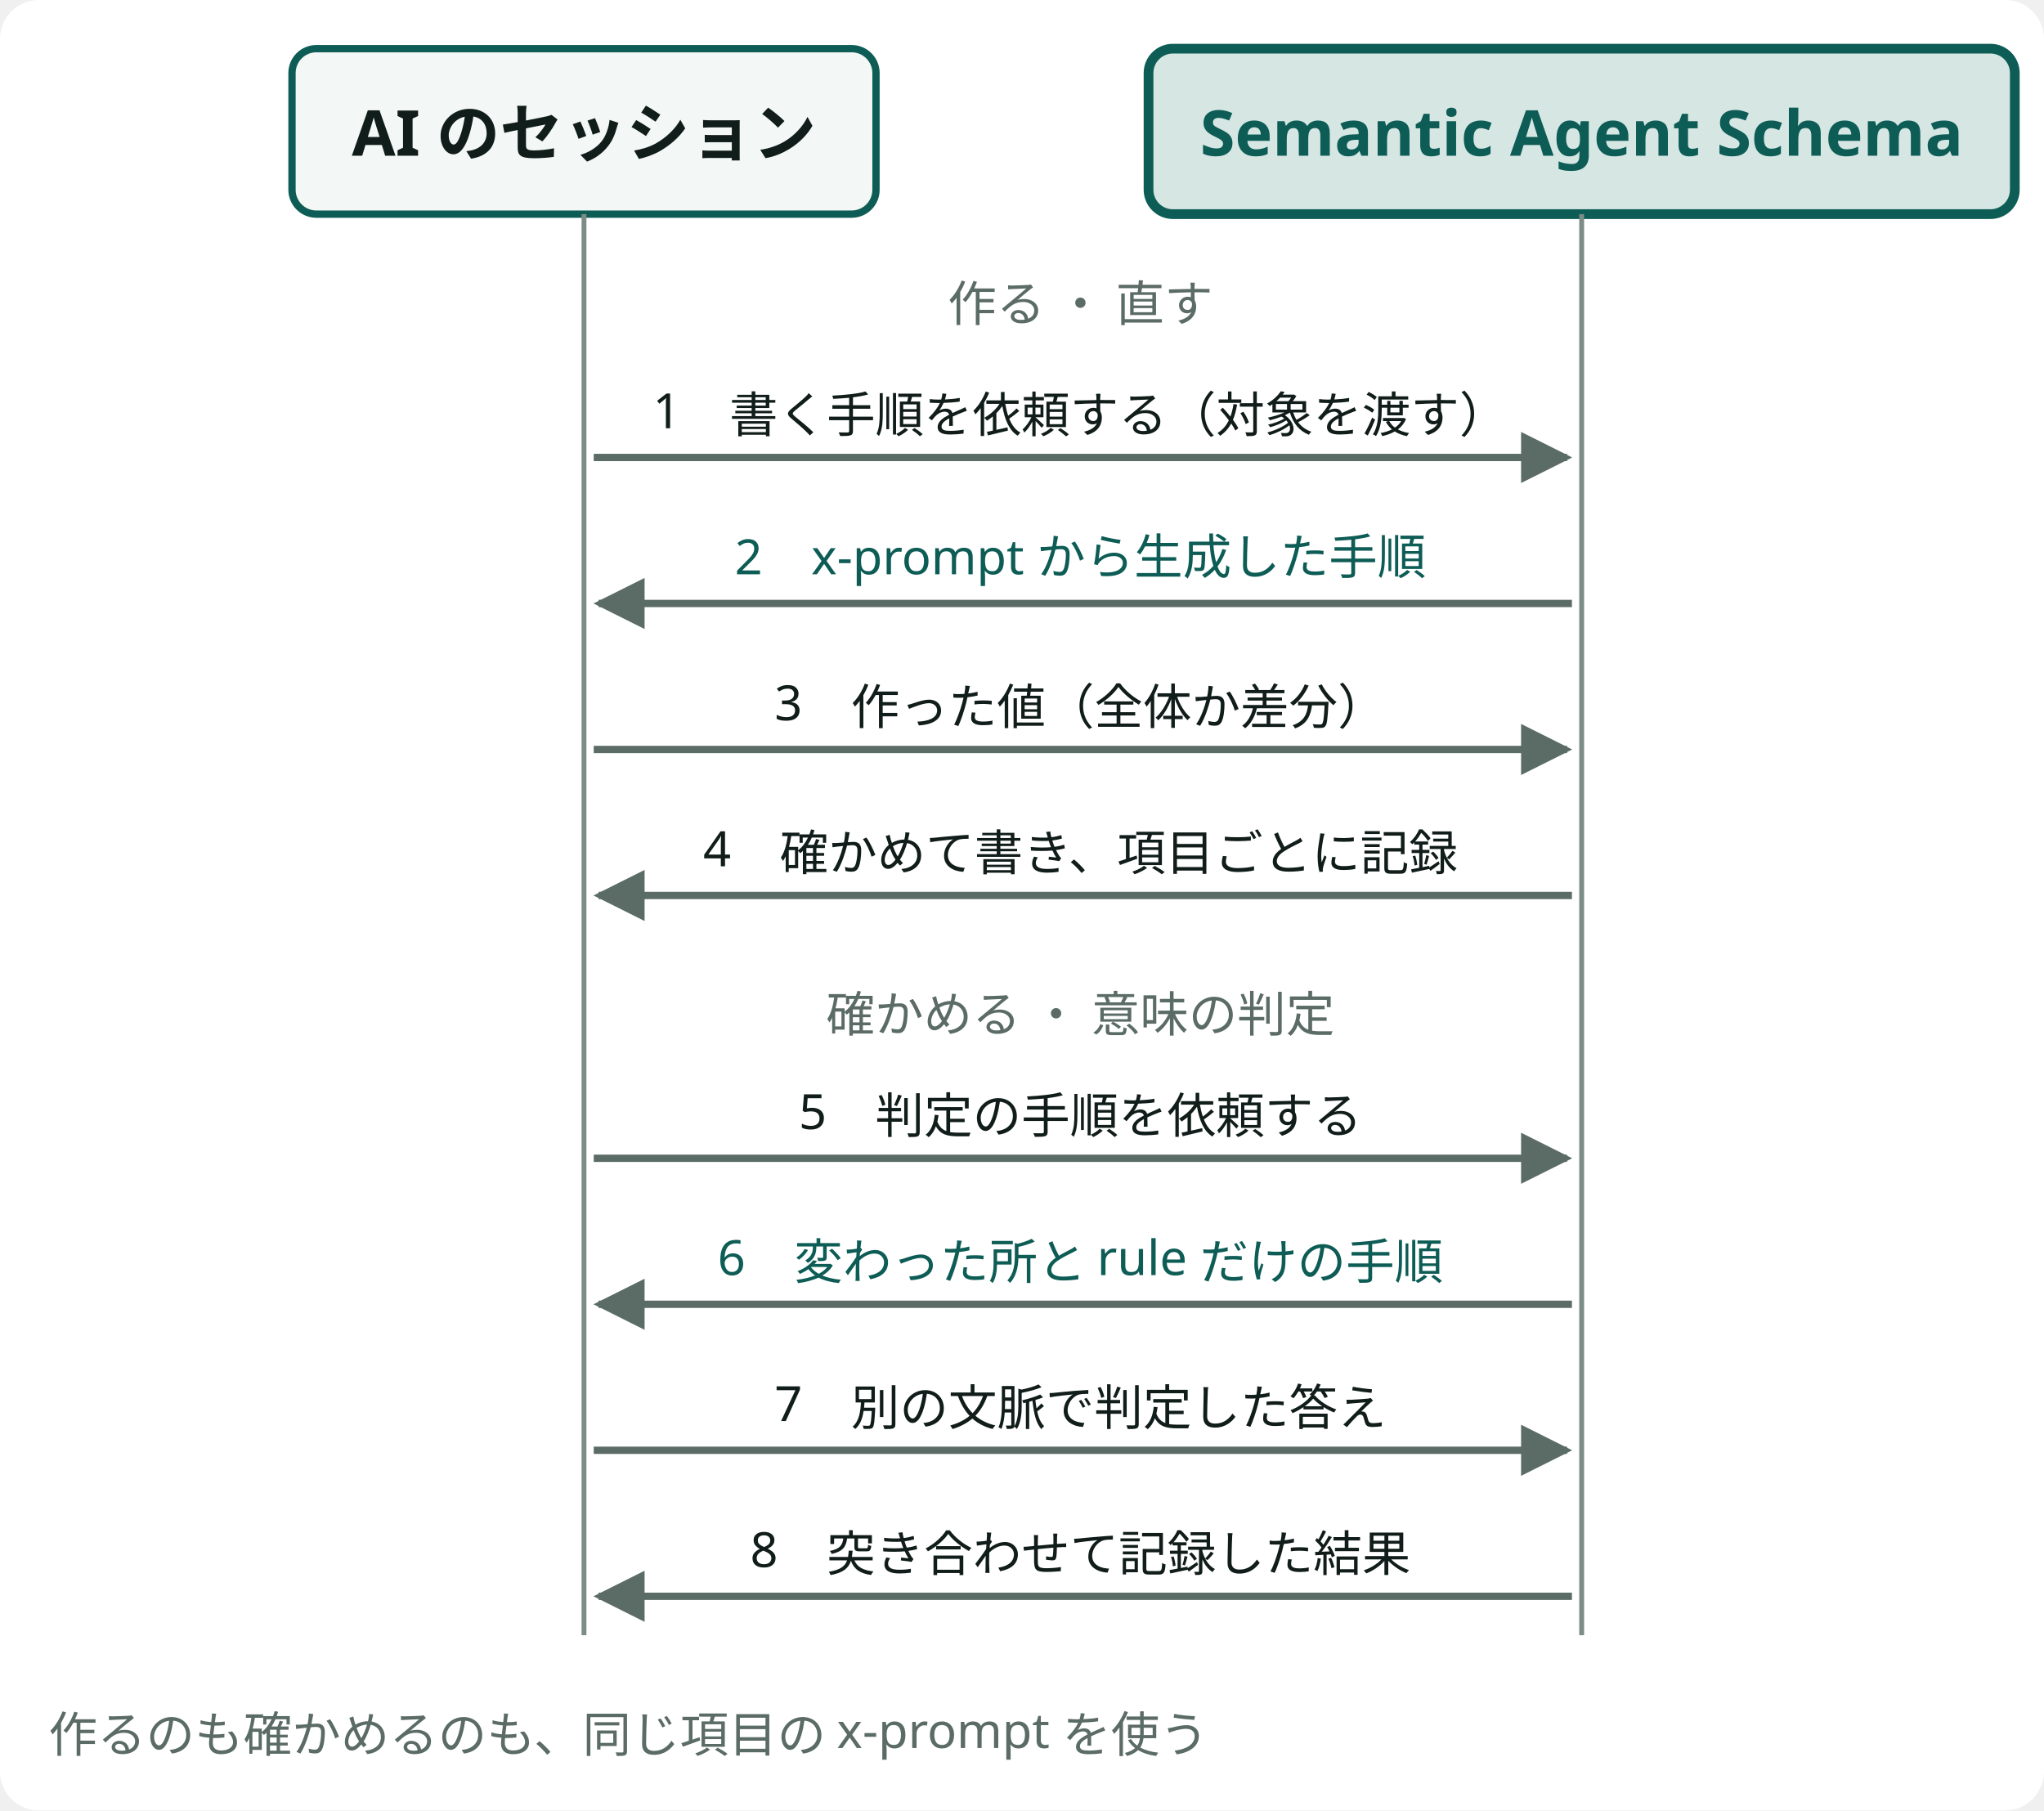
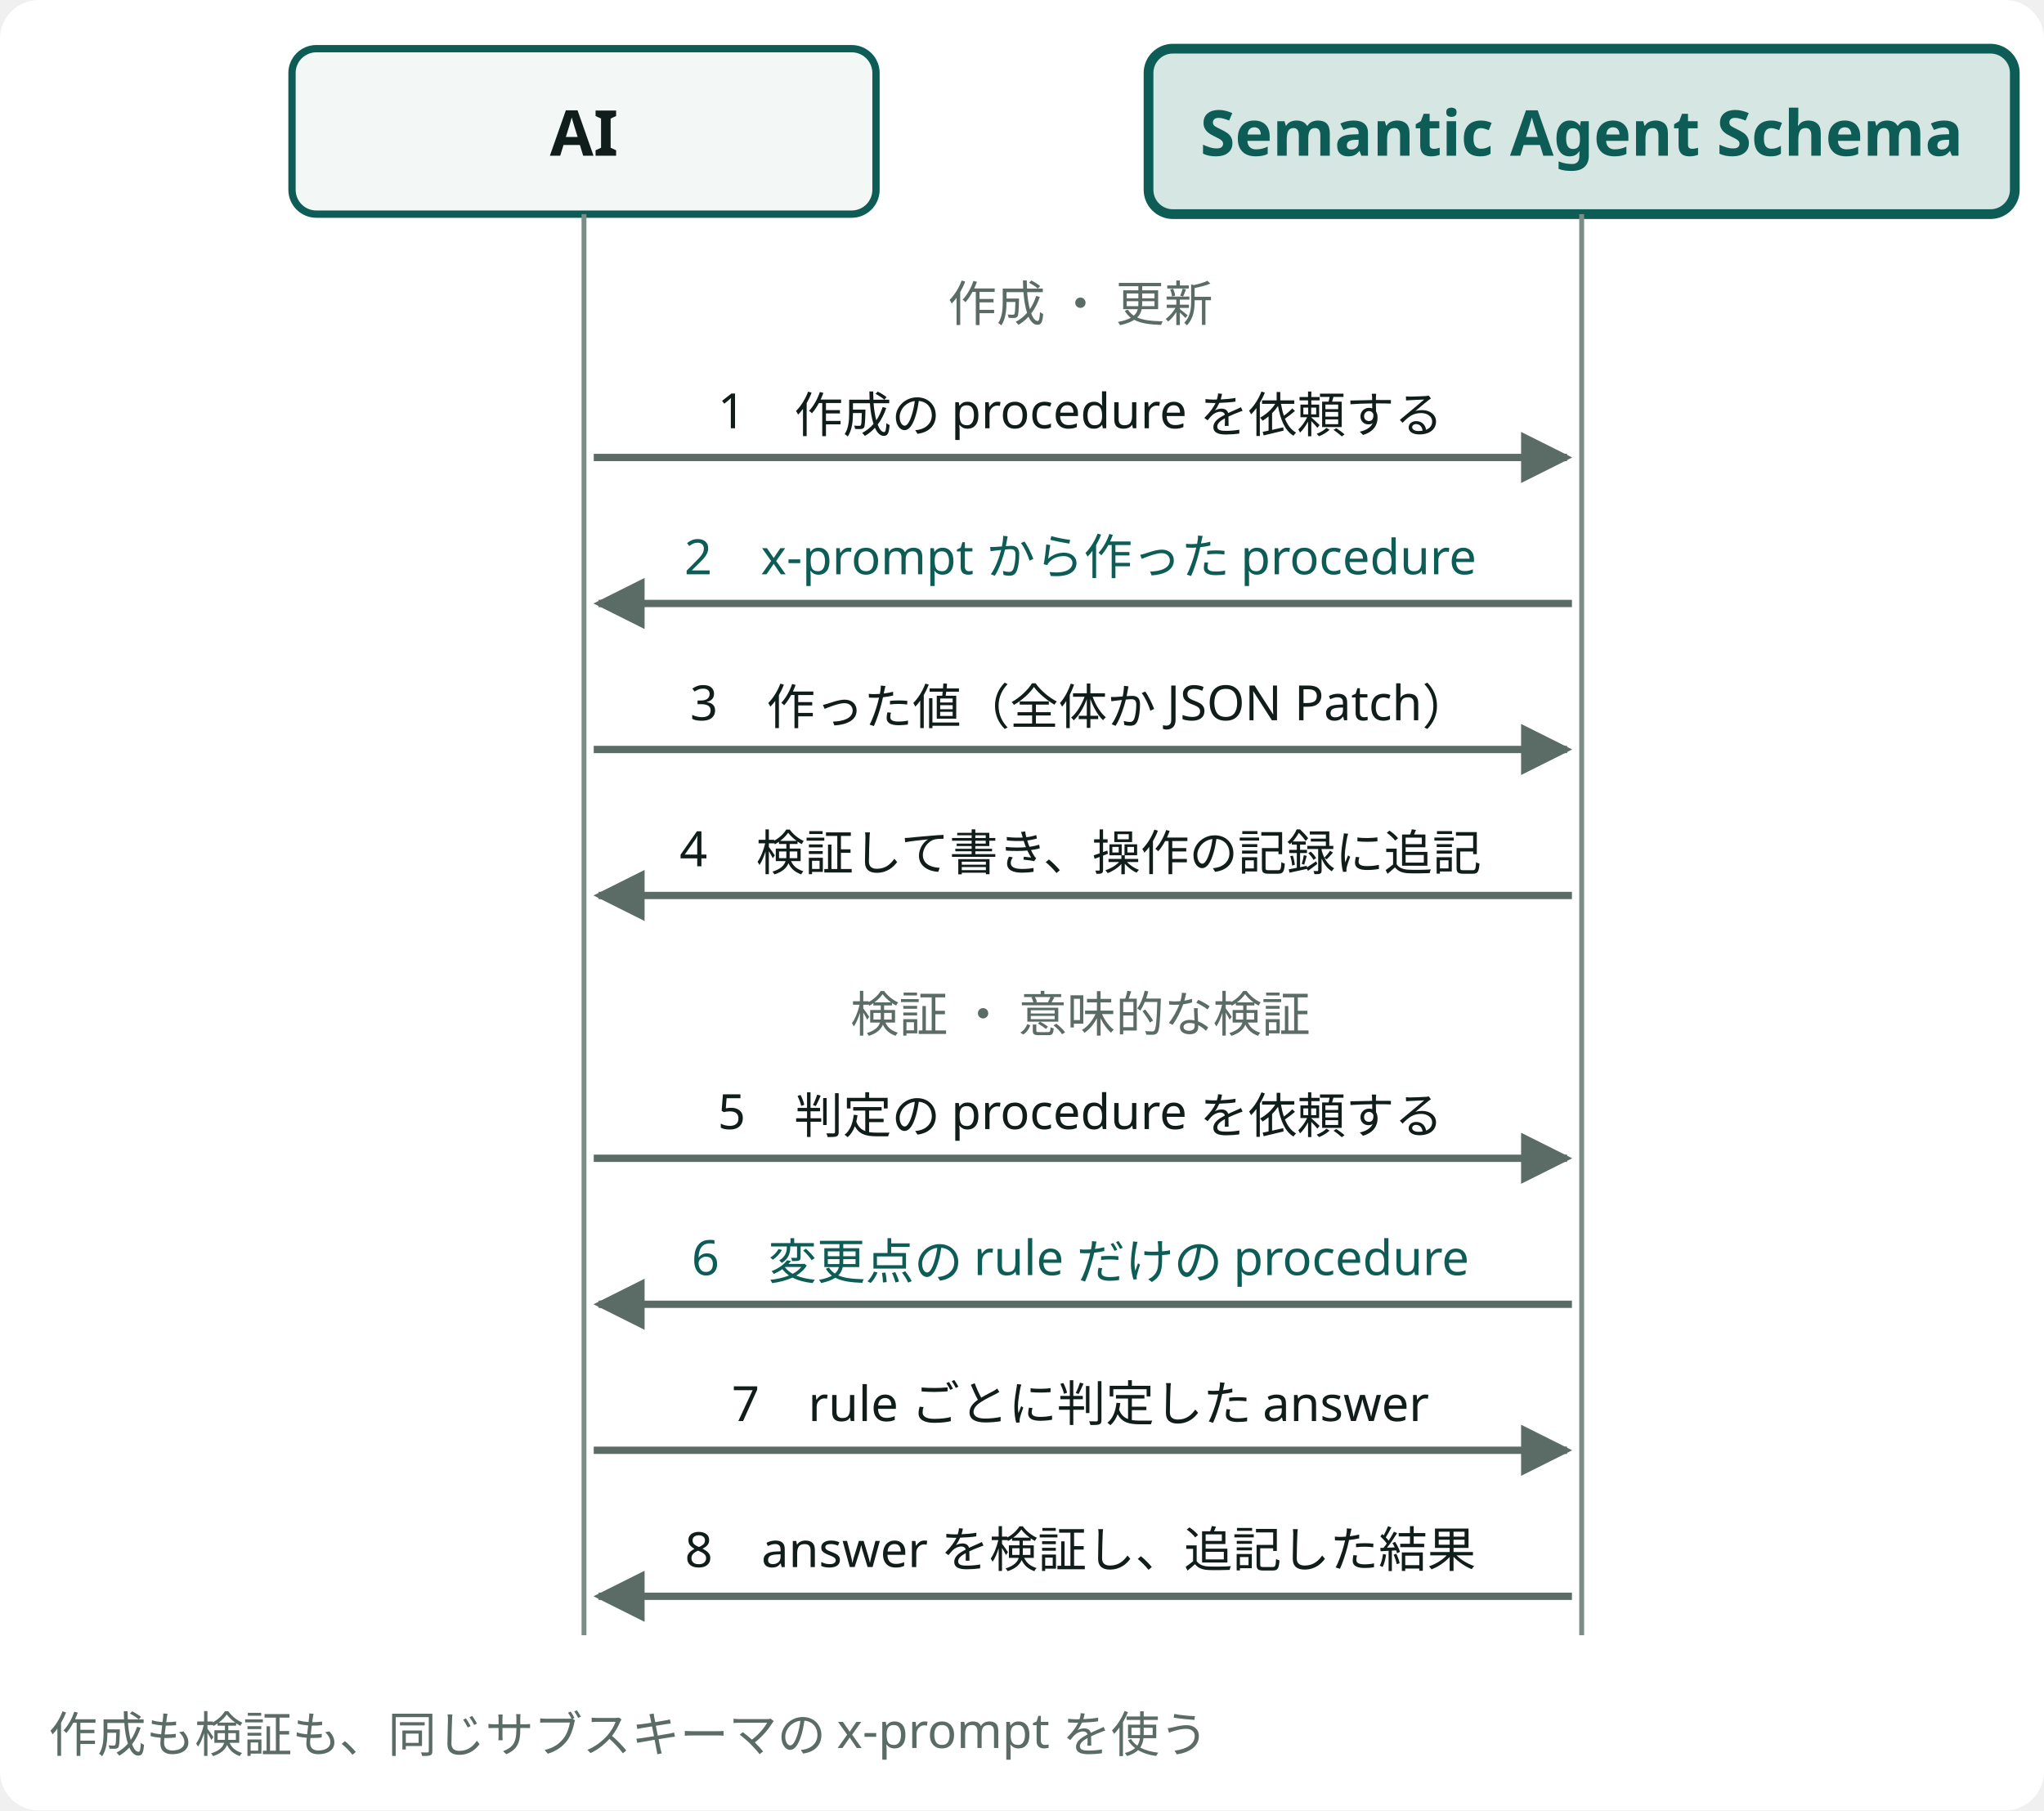
- <svg viewBox="0 0 420 372" role="img" aria-label="AI と Semantic Agent Schema の往復。作る ・ 直す：1 書く手順を依頼する、2 x-prompt から生成した手順、3 作った値、4 確かめて書き項目ごとに記録。確かめる ・ 意味の判定：5 判定の手順を依頼する、6 変わった所と rule だけの手順、7 別の文脈で判定した答え、8 突き合わせて記録した結果" class="dsvg">
-   <style data-dsvg="dark">.dsvg .canvas{fill:var(--dsvg-area-fill,#FFFFFF)}.dsvg .box{fill:var(--dsvg-box-fill,#F3F7F5);stroke:var(--dsvg-accent,#0D5C55)}.dsvg .title{fill:var(--dsvg-ink,#111D1A);font-size:13px;font-weight:700}.dsvg .grid{stroke:var(--dsvg-line,#7C8C86)}.dsvg .box.focus{fill:var(--dsvg-accent-bg,#D5E6E3);stroke:var(--dsvg-accent,#0D5C55)}.dsvg .title.focus{fill:var(--dsvg-accent,#0D5C55);font-size:13px;font-weight:700}.dsvg .note.small{fill:var(--dsvg-ink-soft,#5B6B66);font-size:10px}.dsvg .flow{stroke:var(--dsvg-ink-soft,#5B6B66)}.dsvg .label.small{fill:var(--dsvg-ink,#111D1A);font-size:10px}.dsvg .label.focus.small{fill:var(--dsvg-accent,#0D5C55);font-size:10px}.dsvg #dsvg-91aa600b-arrow-5B6B66 path{fill:var(--dsvg-ink-soft,#5B6B66)}@media (prefers-color-scheme:dark){:root:not([data-theme="light"]) .dsvg,.dsvg:root:not([data-theme="light"]){--dsvg-area-fill:#22302D;--dsvg-box-fill:#16211E;--dsvg-accent:#6CC9B8;--dsvg-ink:#E6EEEB;--dsvg-line:#62756F;--dsvg-accent-bg:#173330;--dsvg-ink-soft:#9DADA8}}:root[data-theme="dark"] .dsvg{--dsvg-area-fill:#22302D;--dsvg-box-fill:#16211E;--dsvg-accent:#6CC9B8;--dsvg-ink:#E6EEEB;--dsvg-line:#62756F;--dsvg-accent-bg:#173330;--dsvg-ink-soft:#9DADA8}</style>
+ <svg viewBox="0 0 420 372" role="img" aria-label="AI（coding agent）。Semantic Agent Schema ・ 作成 ・ 更新 ・ 1　作成の procedure を依頼する ・ 2　x-prompt から作った procedure ・ 3　作った値（全体か JSON Patch） ・ 4　検証して書き、操作の記録に追記 ・ 検証 ・ 意味的な検証 ・ 5　判定の procedure を依頼する ・ 6　変更点の rule だけの procedure ・ 7　rule ごとに判定した answer ・ 8　answer を検証し、追記した結果 ・ 作成も検証も、同じサブスキーマの x-prompt を使う" class="dsvg">
+   <style data-dsvg="dark">.dsvg .canvas{fill:var(--dsvg-area-fill,#FFFFFF)}.dsvg .box{fill:var(--dsvg-box-fill,#F3F7F5);stroke:var(--dsvg-accent,#0D5C55)}.dsvg .title{fill:var(--dsvg-ink,#111D1A);font-size:13px;font-weight:700}.dsvg .grid{stroke:var(--dsvg-line,#7C8C86)}.dsvg .box.focus{fill:var(--dsvg-accent-bg,#D5E6E3);stroke:var(--dsvg-accent,#0D5C55)}.dsvg .title.focus{fill:var(--dsvg-accent,#0D5C55);font-size:13px;font-weight:700}.dsvg .note.small{fill:var(--dsvg-ink-soft,#5B6B66);font-size:10px}.dsvg .flow{stroke:var(--dsvg-ink-soft,#5B6B66)}.dsvg .label.small{fill:var(--dsvg-ink,#111D1A);font-size:10px}.dsvg .label.focus.small{fill:var(--dsvg-accent,#0D5C55);font-size:10px}.dsvg #dsvg-4bb92c70-arrow-5B6B66 path{fill:var(--dsvg-ink-soft,#5B6B66)}@media (prefers-color-scheme:dark){:root:not([data-theme="light"]) .dsvg,.dsvg:root:not([data-theme="light"]){--dsvg-area-fill:#22302D;--dsvg-box-fill:#16211E;--dsvg-accent:#6CC9B8;--dsvg-ink:#E6EEEB;--dsvg-line:#62756F;--dsvg-accent-bg:#173330;--dsvg-ink-soft:#9DADA8}}:root[data-theme="dark"] .dsvg{--dsvg-area-fill:#22302D;--dsvg-box-fill:#16211E;--dsvg-accent:#6CC9B8;--dsvg-ink:#E6EEEB;--dsvg-line:#62756F;--dsvg-accent-bg:#173330;--dsvg-ink-soft:#9DADA8}</style>
  <defs data-dsvg="marker">
-     <marker id="dsvg-91aa600b-arrow-5B6B66" viewBox="0 0 10 10" refX="9" refY="5" markerWidth="7" markerHeight="7" orient="auto-start-reverse">
+     <marker id="dsvg-4bb92c70-arrow-5B6B66" viewBox="0 0 10 10" refX="9" refY="5" markerWidth="7" markerHeight="7" orient="auto-start-reverse">
      <path d="M0,0 L10,5 L0,10 z" fill="#5B6B66" />
    </marker>
  </defs>
  <rect data-dsvg="canvas" class="canvas" x="0.0" y="0.0" width="420.0" height="372.0" fill="#FFFFFF" rx="8" />
  <rect class="box" x="60" y="10" width="120" height="34" fill="#F3F7F5" stroke="#0D5C55" stroke-width="1.5" rx="5" />
-   <text class="title" x="120" y="32" text-anchor="middle" font-family="Noto Sans JP, Hiragino Kaku Gothic ProN, sans-serif" font-size="13" font-weight="700" fill="#111D1A">AI のセッション</text>
+   <text class="title" x="120" y="32" text-anchor="middle" font-family="Noto Sans JP, Hiragino Kaku Gothic ProN, sans-serif" font-size="13" font-weight="700" fill="#111D1A">AI</text>
  <line class="grid" x1="120" y1="44" x2="120" y2="336" fill="none" stroke="#7C8C86" stroke-width="1" />
  <rect class="box focus" x="236" y="10" width="178" height="34" fill="#D5E6E3" stroke="#0D5C55" stroke-width="2" rx="5" />
  <text class="title focus" x="325" y="32" text-anchor="middle" font-family="Noto Sans JP, Hiragino Kaku Gothic ProN, sans-serif" font-size="13" font-weight="700" fill="#0D5C55">Semantic Agent Schema</text>
  <line class="grid" x1="325" y1="44" x2="325" y2="336" fill="none" stroke="#7C8C86" stroke-width="1" />
-   <text class="note small" x="222" y="66" text-anchor="middle" font-family="Noto Sans JP, Hiragino Kaku Gothic ProN, sans-serif" font-size="10" fill="#5B6B66">作る ・ 直す</text>
-   <path class="flow" d="M122,94 H322" fill="none" stroke="#5B6B66" stroke-width="1.5" marker-end="url(#dsvg-91aa600b-arrow-5B6B66)" />
-   <text class="label small" x="222" y="88" text-anchor="middle" font-family="Noto Sans JP, Hiragino Kaku Gothic ProN, sans-serif" font-size="10" fill="#111D1A">1　書く手順を依頼する（対象を渡す）</text>
-   <path class="flow" d="M323,124 H123" fill="none" stroke="#5B6B66" stroke-width="1.5" marker-end="url(#dsvg-91aa600b-arrow-5B6B66)" />
-   <text class="label small focus" x="222" y="118" text-anchor="middle" font-family="Noto Sans JP, Hiragino Kaku Gothic ProN, sans-serif" font-size="10" fill="#0D5C55">2　x-prompt から生成した手順</text>
-   <path class="flow" d="M122,154 H322" fill="none" stroke="#5B6B66" stroke-width="1.5" marker-end="url(#dsvg-91aa600b-arrow-5B6B66)" />
-   <text class="label small" x="222" y="148" text-anchor="middle" font-family="Noto Sans JP, Hiragino Kaku Gothic ProN, sans-serif" font-size="10" fill="#111D1A">3　作った値（全体か差分）</text>
-   <path class="flow" d="M323,184 H123" fill="none" stroke="#5B6B66" stroke-width="1.5" marker-end="url(#dsvg-91aa600b-arrow-5B6B66)" />
-   <text class="label small" x="222" y="178" text-anchor="middle" font-family="Noto Sans JP, Hiragino Kaku Gothic ProN, sans-serif" font-size="10" fill="#111D1A">4　確かめて書き、項目ごとに記録</text>
-   <text class="note small" x="222" y="212" text-anchor="middle" font-family="Noto Sans JP, Hiragino Kaku Gothic ProN, sans-serif" font-size="10" fill="#5B6B66">確かめる ・ 意味の判定</text>
-   <path class="flow" d="M122,238 H322" fill="none" stroke="#5B6B66" stroke-width="1.5" marker-end="url(#dsvg-91aa600b-arrow-5B6B66)" />
-   <text class="label small" x="222" y="232" text-anchor="middle" font-family="Noto Sans JP, Hiragino Kaku Gothic ProN, sans-serif" font-size="10" fill="#111D1A">5　判定の手順を依頼する</text>
-   <path class="flow" d="M323,268 H123" fill="none" stroke="#5B6B66" stroke-width="1.5" marker-end="url(#dsvg-91aa600b-arrow-5B6B66)" />
-   <text class="label small focus" x="222" y="262" text-anchor="middle" font-family="Noto Sans JP, Hiragino Kaku Gothic ProN, sans-serif" font-size="10" fill="#0D5C55">6　変わった所と rule だけの手順</text>
-   <path class="flow" d="M122,298 H322" fill="none" stroke="#5B6B66" stroke-width="1.5" marker-end="url(#dsvg-91aa600b-arrow-5B6B66)" />
-   <text class="label small" x="222" y="292" text-anchor="middle" font-family="Noto Sans JP, Hiragino Kaku Gothic ProN, sans-serif" font-size="10" fill="#111D1A">7　別の文脈で判定した答え</text>
-   <path class="flow" d="M323,328 H123" fill="none" stroke="#5B6B66" stroke-width="1.5" marker-end="url(#dsvg-91aa600b-arrow-5B6B66)" />
-   <text class="label small" x="222" y="322" text-anchor="middle" font-family="Noto Sans JP, Hiragino Kaku Gothic ProN, sans-serif" font-size="10" fill="#111D1A">8　突き合わせて記録した結果</text>
-   <text class="note small" x="10" y="360" font-family="Noto Sans JP, Hiragino Kaku Gothic ProN, sans-serif" font-size="10" fill="#5B6B66">作るのも確かめるのも、同じ項目の x-prompt を使う</text>
+   <text class="note small" x="222" y="66" text-anchor="middle" font-family="Noto Sans JP, Hiragino Kaku Gothic ProN, sans-serif" font-size="10" fill="#5B6B66">作成 ・ 更新</text>
+   <path class="flow" d="M122,94 H322" fill="none" stroke="#5B6B66" stroke-width="1.5" marker-end="url(#dsvg-4bb92c70-arrow-5B6B66)" />
+   <text class="label small" x="222" y="88" text-anchor="middle" font-family="Noto Sans JP, Hiragino Kaku Gothic ProN, sans-serif" font-size="10" fill="#111D1A">1　作成の procedure を依頼する</text>
+   <path class="flow" d="M323,124 H123" fill="none" stroke="#5B6B66" stroke-width="1.5" marker-end="url(#dsvg-4bb92c70-arrow-5B6B66)" />
+   <text class="label small focus" x="222" y="118" text-anchor="middle" font-family="Noto Sans JP, Hiragino Kaku Gothic ProN, sans-serif" font-size="10" fill="#0D5C55">2　x-prompt から作った procedure</text>
+   <path class="flow" d="M122,154 H322" fill="none" stroke="#5B6B66" stroke-width="1.5" marker-end="url(#dsvg-4bb92c70-arrow-5B6B66)" />
+   <text class="label small" x="222" y="148" text-anchor="middle" font-family="Noto Sans JP, Hiragino Kaku Gothic ProN, sans-serif" font-size="10" fill="#111D1A">3　作った値（全体か JSON Patch）</text>
+   <path class="flow" d="M323,184 H123" fill="none" stroke="#5B6B66" stroke-width="1.5" marker-end="url(#dsvg-4bb92c70-arrow-5B6B66)" />
+   <text class="label small" x="222" y="178" text-anchor="middle" font-family="Noto Sans JP, Hiragino Kaku Gothic ProN, sans-serif" font-size="10" fill="#111D1A">4　検証して書き、操作の記録に追記</text>
+   <text class="note small" x="222" y="212" text-anchor="middle" font-family="Noto Sans JP, Hiragino Kaku Gothic ProN, sans-serif" font-size="10" fill="#5B6B66">検証 ・ 意味的な検証</text>
+   <path class="flow" d="M122,238 H322" fill="none" stroke="#5B6B66" stroke-width="1.5" marker-end="url(#dsvg-4bb92c70-arrow-5B6B66)" />
+   <text class="label small" x="222" y="232" text-anchor="middle" font-family="Noto Sans JP, Hiragino Kaku Gothic ProN, sans-serif" font-size="10" fill="#111D1A">5　判定の procedure を依頼する</text>
+   <path class="flow" d="M323,268 H123" fill="none" stroke="#5B6B66" stroke-width="1.5" marker-end="url(#dsvg-4bb92c70-arrow-5B6B66)" />
+   <text class="label small focus" x="222" y="262" text-anchor="middle" font-family="Noto Sans JP, Hiragino Kaku Gothic ProN, sans-serif" font-size="10" fill="#0D5C55">6　変更点の rule だけの procedure</text>
+   <path class="flow" d="M122,298 H322" fill="none" stroke="#5B6B66" stroke-width="1.5" marker-end="url(#dsvg-4bb92c70-arrow-5B6B66)" />
+   <text class="label small" x="222" y="292" text-anchor="middle" font-family="Noto Sans JP, Hiragino Kaku Gothic ProN, sans-serif" font-size="10" fill="#111D1A">7　rule ごとに判定した answer</text>
+   <path class="flow" d="M323,328 H123" fill="none" stroke="#5B6B66" stroke-width="1.5" marker-end="url(#dsvg-4bb92c70-arrow-5B6B66)" />
+   <text class="label small" x="222" y="322" text-anchor="middle" font-family="Noto Sans JP, Hiragino Kaku Gothic ProN, sans-serif" font-size="10" fill="#111D1A">8　answer を検証し、追記した結果</text>
+   <text class="note small" x="10" y="360" font-family="Noto Sans JP, Hiragino Kaku Gothic ProN, sans-serif" font-size="10" fill="#5B6B66">作成も検証も、同じサブスキーマの x-prompt を使う</text>
</svg>
